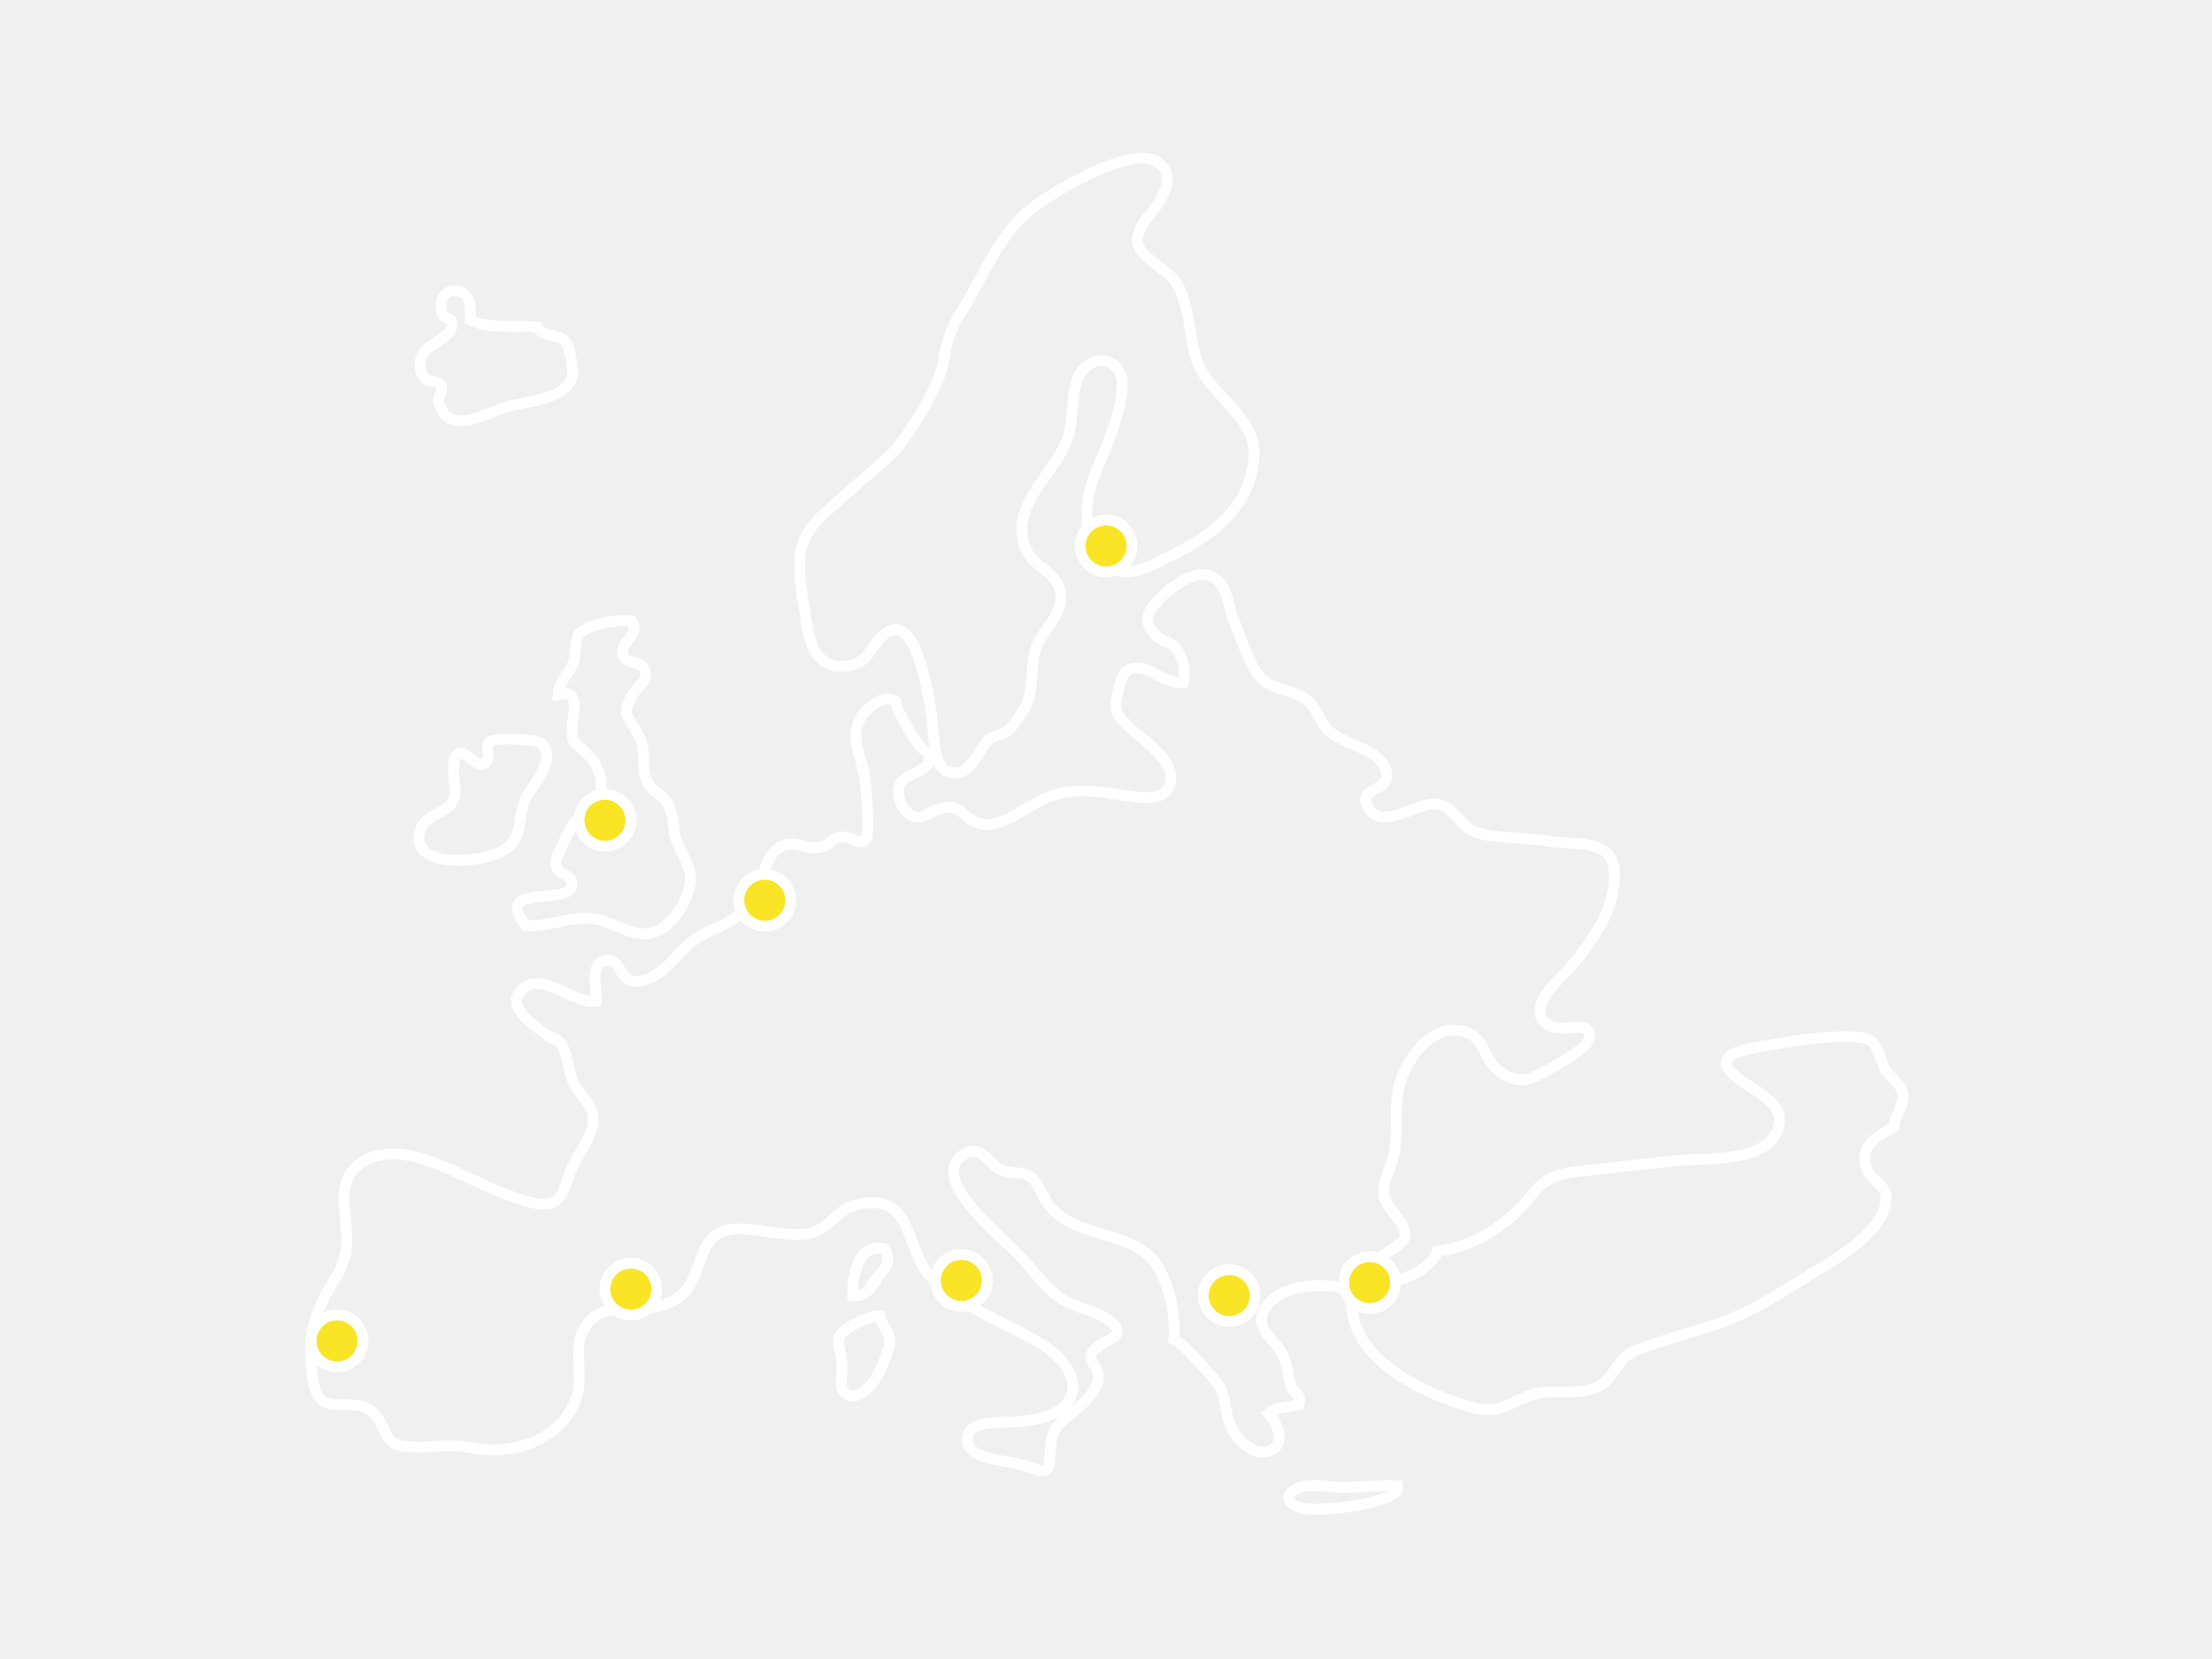
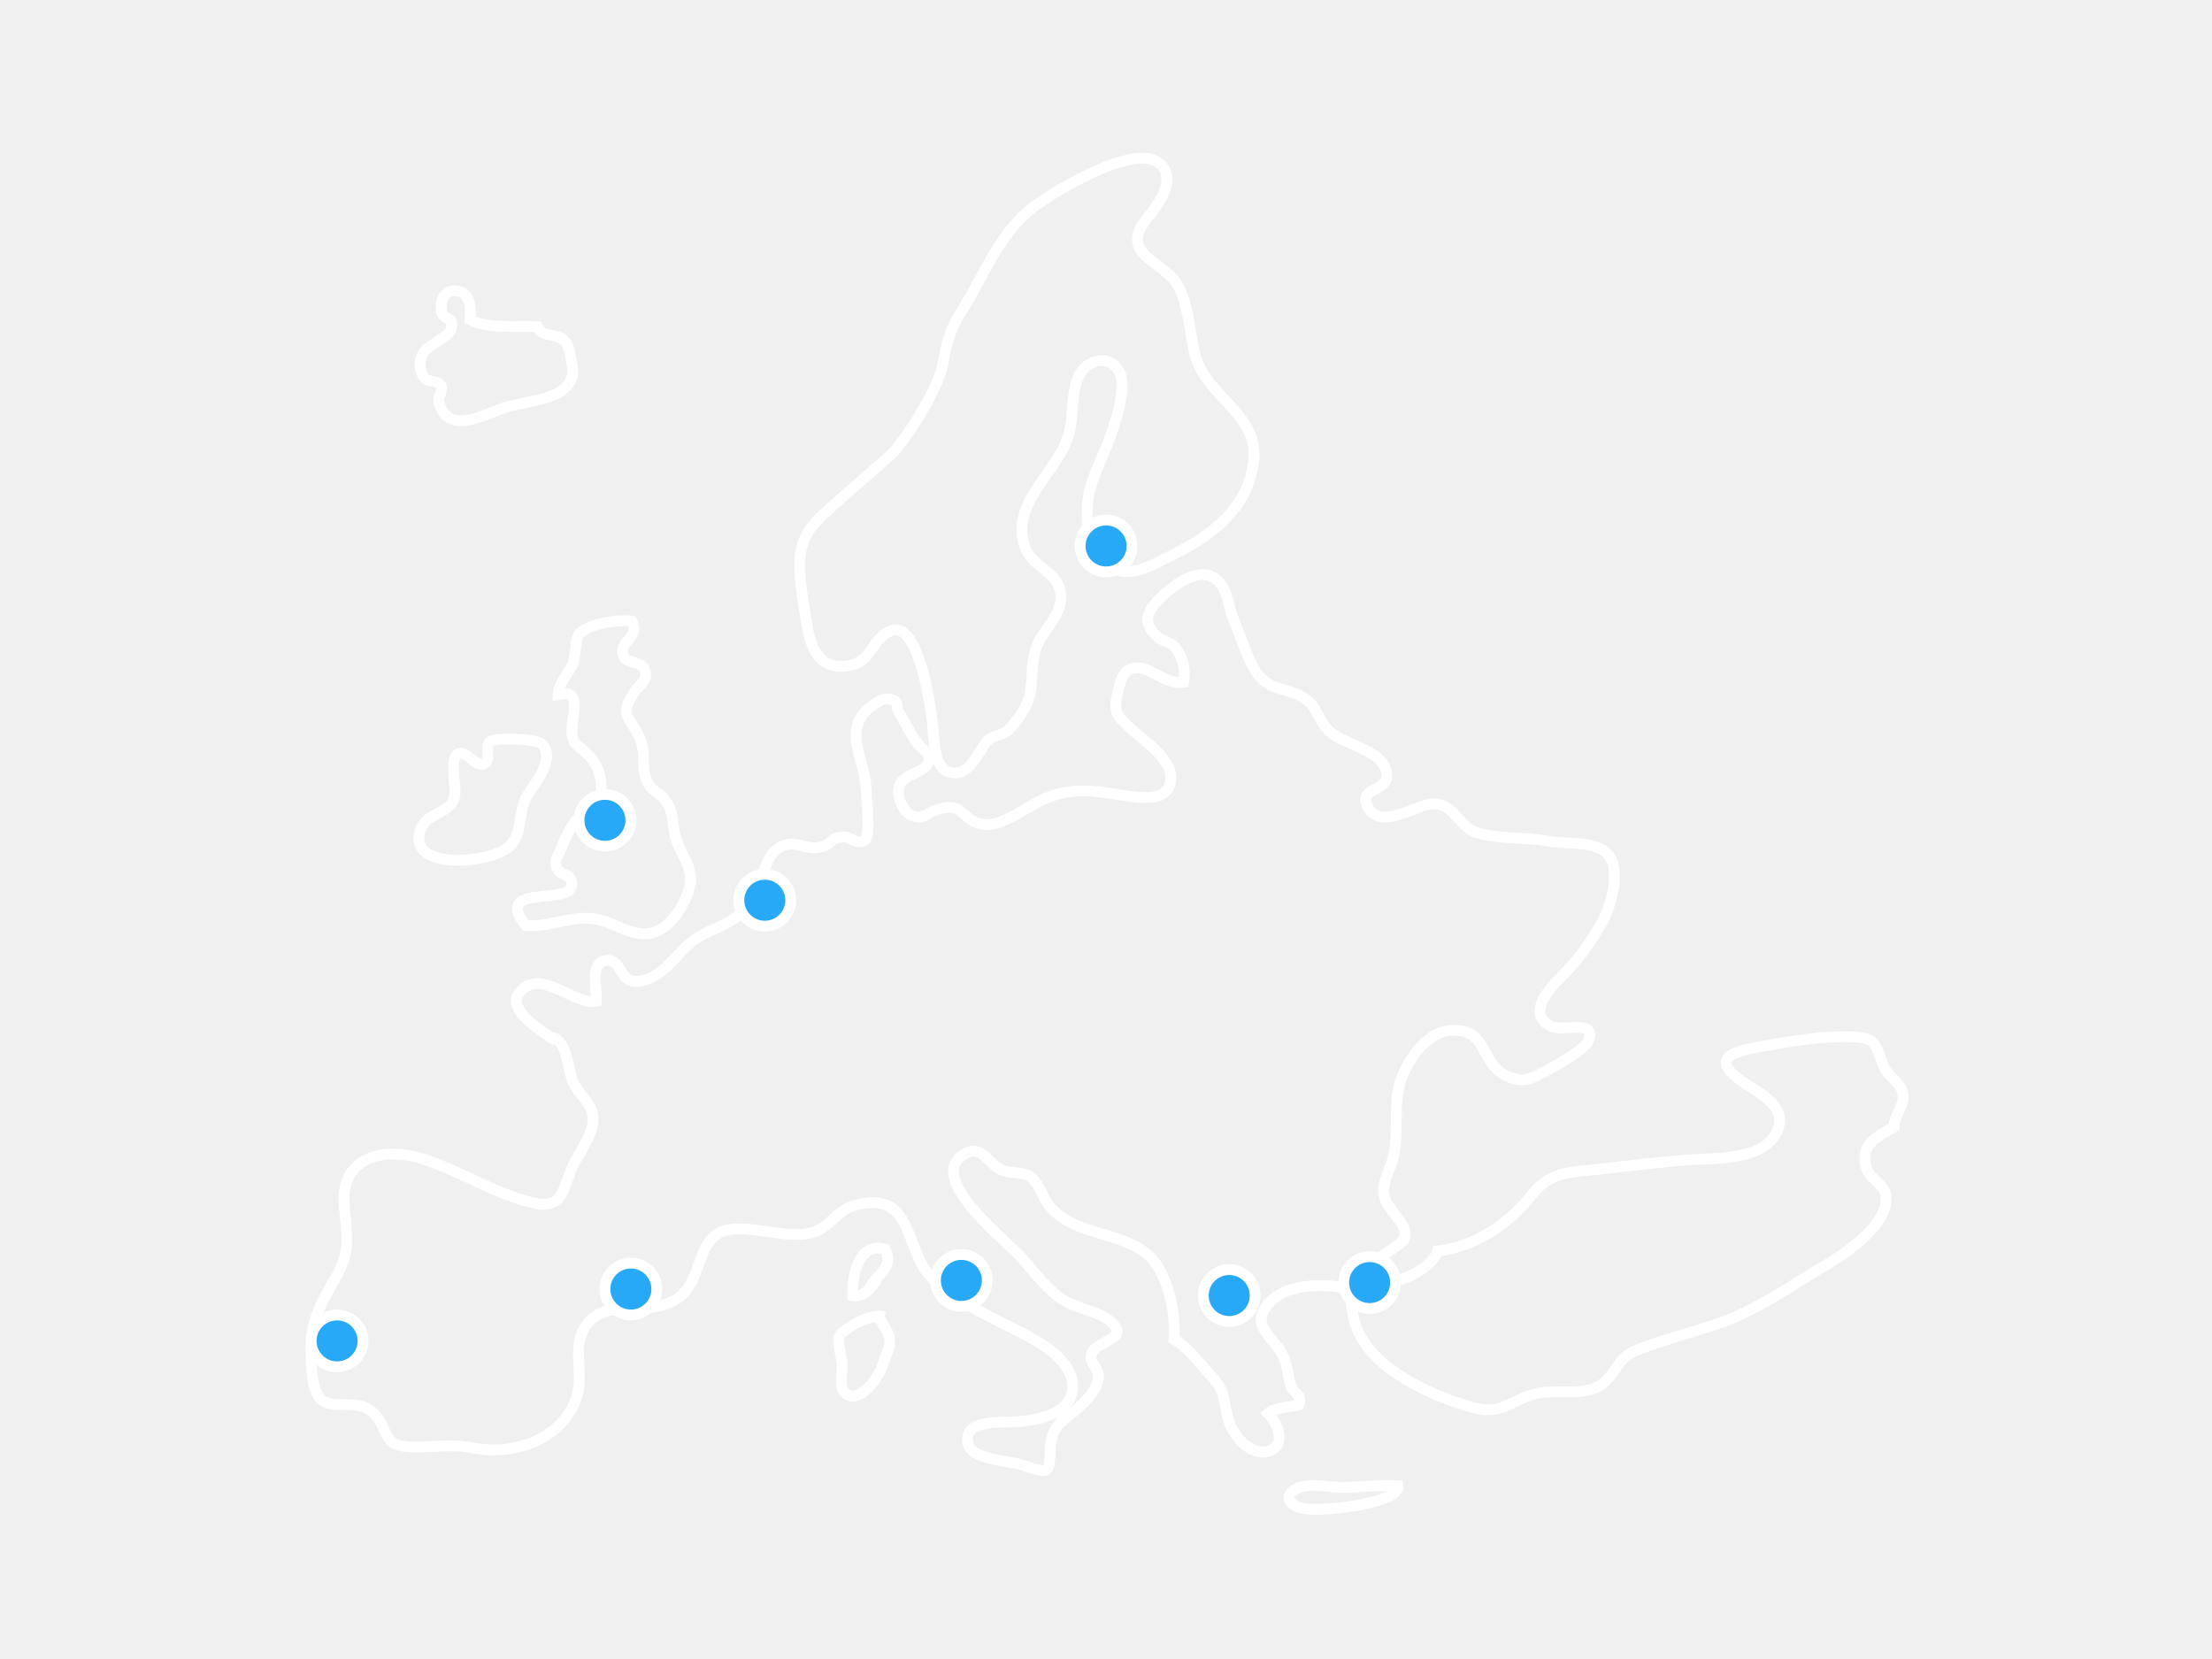
<svg xmlns="http://www.w3.org/2000/svg" version="1.1" id="Layer_1" x="0px" y="0px" width="1024px" height="768px" viewBox="0 0 1024 768" enable-background="new 0 0 1024 768" xml:space="preserve">
  <g>
    <path fill="none" stroke="#FFFFFF" stroke-width="5" d="M204.214,178.655c1.078,1.847-1.766,5.333-1.044,7.746   c4.434,14.833,19.036,6.324,29.574,2.58c10.605-3.768,30.269-3.245,32.427-15.992c0.363-2.141-1.719-12.511-3.05-14.323   c-3.756-5.117-10.9-1.816-13.317-7.438c-8.857-0.524-23.404,1.11-31.145-3.142c0.452-5.059,0.154-11.995-5.121-13.239   c-6.565-1.549-8.958,3.974-8.173,9.141c0.789,5.195,6.528,1.479,4.331,8.738c-0.841,2.772-10.06,7.317-12.149,9.773   c-2.015,2.369-3.43,8.042-0.07,12.44C198.298,177.33,202.449,175.631,204.214,178.655z" />
    <path fill="none" stroke="#FFFFFF" stroke-width="5" d="M391.749,308.334c12.117-1.358,10.996-11.808,20.308-16.226   c12.807-6.078,18.77,33.621,19.729,43.841c0.493,5.263,0.578,18.426,6.575,21.042c10.611,4.627,14.964-10.872,19.166-14.384   c3.543-2.962,6.916-1.603,10.512-5.869c2.792-3.313,5.589-7.136,7.404-11.244c3.4-7.698,1.276-17.578,4.238-25.739   c3.124-8.605,13.009-15.381,11.221-25.783c-1.642-9.552-12.567-11.218-16.089-19.969c-8.223-20.448,14.823-35.375,19.855-52.424   c2.533-8.586,0.943-19.605,4.794-27.641c3.655-7.629,14.955-10.487,19.081-0.976c3.269,7.534-2.979,25.06-5.722,32.195   c-3.867,10.06-8.96,18.909-9.547,29.832c-0.519,9.664,2.264,20.665,9.762,26.614c8.967,7.116,19.601,0.254,29.289-4.479   c18.633-9.103,36.344-22.252,38.148-45.06c1.479-18.679-18.279-27.279-25.494-42.915c-3.213-6.962-3.735-17.759-5.693-25.637   c-3.361-13.532-5.612-14.734-16.464-22.952c-8.622-6.529-7.797-12.266-1.007-20.527c4.573-5.561,14.12-18.34,3.877-25.103   c-12.336-8.147-50.605,15.086-59.803,22.95c-14.483,12.387-21.386,31.723-31.504,47.465c-4.797,7.463-6.386,14.569-7.813,22.822   c-2.202,12.717-18.765,37.326-23.853,41.988c-8.331,7.637-17.322,15.188-25.758,22.713c-7.301,6.517-14.331,12.12-16.18,22.067   c-1.852,9.954,1.159,23.501,2.624,33.432C375.072,299.637,378.968,309.766,391.749,308.334z" />
    <path fill="none" stroke="#FFFFFF" stroke-width="5" d="M236.383,391.28c5.723-6.28,3.381-15.622,7.607-22.871   c3.021-5.182,13.816-17.073,6.74-24.164c-2.122-2.125-21.286-3.057-23.939-0.926c-2.662,2.139,1.02,7.922-2.537,10.119   c-3.807,2.351-9.127-7.276-12.647-4.119c-3.198,2.866-0.874,14.221-0.905,17.157c-0.112,10.651-12.581,8.699-15.848,17.16   C187.178,403.527,228.392,400.048,236.383,391.28z" />
    <path fill="none" stroke="#FFFFFF" stroke-width="5" d="M258.364,321.552c1.144-0.171,3.042-0.242,4.708-0.377   c4.502,1.879,2.354,9.331,1.938,13.613c-0.998,10.299,1.277,8.509,7.807,15.223c3.938,4.05,5.763,9.5,5.51,15.561   c-0.151,3.6-0.108,7.878-2.882,10.531c-1.946,1.863-5.202,0.495-6.648,1.815c-3.29,3.007-2.294,1.805-4.77,5.716   c-0.975,1.537-4.01,8.054-4.575,9.765c-0.98,2.97-2.843,3.912-1.901,7.604c1.103,4.322,5.803,3.47,6.764,6.223   c4.937,14.143-37.362-0.205-21.012,21.281c11.862,0.794,21.021-5.073,32.929-2.935c8.086,1.452,16.226,8.118,24.875,6.479   c9.172-1.737,16.221-13.367,18.228-21.921c2.009-8.547-4.493-14.629-6.691-22.666c-1.565-5.734-0.459-10.664-4.079-16.267   c-2.029-3.14-6.372-5.112-8.123-7.816c-4.473-6.911-0.597-14.628-4.698-22.64c-5.327-10.402-8.741-9.729-2.16-20.251   c2.162-3.459,7.206-5.359,4.596-10.988c-1.487-3.208-7.612-2.503-9.15-5.225c-4.048-7.166,7.902-8.712,3.431-16.748   c-6.245-0.897-21.313,1.321-24.683,6.484c-1.47,2.25-1.25,10.115-2.611,13.338C263.164,312.088,258.574,315.981,258.364,321.552z" />
    <path fill="none" stroke="#FFFFFF" stroke-width="5" d="M876.799,521.72c0.013-6.235,5.744-10.035,3.756-16.823   c-1.062-3.629-6.583-6.878-8.244-10.697c-4.973-11.425-2.574-14.336-18.633-14.294c-13.023,0.034-27.026,2.503-39.699,4.815   c-10.1,1.842-21.818,4.52-9.724,14.241c8.011,6.437,24.821,12.359,17.919,25.738c-6.791,13.166-31.099,11.316-43.175,12.414   c-11.681,1.061-23.576,2.35-35.161,3.772c-16.087,1.976-25.608,0.604-34.825,12.359c-10.524,13.426-26.378,24.021-43.563,25.921   c-1.081,6.114-18.094,17.34-25.206,12.114c-11.216-8.242,8.314-13.008,9.833-17.951c2.496-8.123-10.448-13.355-9.547-23.054   c0.535-5.736,3.58-9.81,4.789-15.972c1.857-9.456,0.282-19.536,1.833-28.898c1.901-11.472,12.262-27.988,24.879-28.432   c17.481-0.615,12.462,15.392,25.901,21.296c7.486,3.288,10.594,1.151,16.641-1.934c4.059-2.071,19.014-10.289,20.623-14.291   c4.357-10.854-11.623-3.921-17.534-7.099c-10.902-5.863-0.55-17.178,5.045-22.757c7.916-7.895,13.646-15.763,19.12-25.591   c3.686-6.621,8.207-22.002,3.596-29.668c-4.953-8.239-20.76-5.955-29.101-7.578c-9.846-1.918-23.79-0.846-32.971-4.028   c-8.355-2.897-10.019-13.444-20.19-13.174c-7.834,0.208-24.48,12.931-30.172,1.022c-4.57-9.567,12.381-6.234,8.509-17.157   c-3.184-8.982-18.968-11.453-25.533-16.97c-5.567-4.677-5.986-11.682-11.614-15.461c-9.04-6.073-17.704-2.921-23.942-14.326   c-3.637-6.645-6.781-16.143-9.479-22.777c-2.779-6.827-2.784-17.554-11.402-20.134c-7.123-2.132-17.059,5.322-21.728,9.865   c-6.844,6.659-9.541,11.763-1.907,18.612c3.247,2.912,6.555,1.737,9.532,6.788c2.622,4.448,3.406,9.109,2.503,14.25   c-8.978,1.097-15.539-7.708-22.731-6.599c-5.666,0.871-6.443,5.957-7.622,10.777c-2.392,9.789-0.701,10.821,5.504,16.882   c6.005,5.866,22.278,15.509,18.336,26.734c-2.85,8.115-16.019,5.336-22.795,4.304c-12.465-1.899-21.735-3.34-33.486,1.16   c-7.815,2.992-20.329,13.061-28.562,12.601c-12.201-0.683-9.293-11.657-23.38-6.668c-4.566,1.617-6.532,4.996-11.655,2.213   c-3.875-2.104-6.844-9.332-5.116-13.67c2.762-6.941,15.967-5.243,13.32-15.068c-6.318-3.511-9.65-12.553-13.255-18.223   c-2.693-4.237,0.757-6.039-5.642-6.744c-3.645-0.402-10.619,5.512-12.301,8.391c-5.453,9.337,0.621,19.295,1.839,28.588   c0.621,4.743,2.609,26.114,0.231,28.138c-3.467,2.945-6.711-1.268-9.816-1.232c-6.651,0.079-5.168,3.055-10.454,4.599   c-7.337,2.144-12.77-4.505-20.301,0.857c-6.633,4.724-6.563,14.484-9.969,21.283c-4.062,8.11-11.109,12.282-19.397,15.913   c-6.793,2.975-10.949,5.599-15.626,10.696c-5.131,5.595-10.918,12.192-18.689,13.345c-10.325,1.529-7.959-9.966-15.177-9.569   c-9.054,0.496-4.426,14.325-5.121,18.984c-10.796,1.795-26.142-16.141-35.67-3.971c-5.992,7.648,9.415,17.223,16.135,21.669   l-2.027-1.351c7.952,1.002,7.995,13.191,10.462,20.042c2.704,7.505,9.938,10.331,9.55,19.036   c-0.342,7.684-7.814,16.216-10.505,23.567c-3.591,9.809-4.712,17.111-16.872,14.372c-17.718-3.992-34.795-15.312-51.946-20.594   c-8.8-2.71-19.907-3.438-27.586,1.699c-10.078,6.742-8.617,17.031-7.515,27.85c1.197,11.751,0.266,17.202-5.647,27.218   c-5.461,9.256-10.665,19.122-10.508,30.784c0.09,6.624-0.087,19.694,4.793,24.01c5.706,5.046,16.536-0.635,23.54,5.701   c8.562,7.746,3.662,15.495,17.232,16.204c9.992,0.521,19.123-1.576,29.5,0.506c18.745,3.763,42.192-4.083,48.152-24.309   c3.057-10.371-2.329-21.878,3.557-31.449c7.507-12.211,22.14-7.022,34.073-9.828c12.418-2.92,15.334-9.571,19.3-21.177   c4.642-13.588,10.843-15.631,23.834-14.302c8.267,0.847,19.909,3.49,27.848,1.479c7.87-1.993,11.889-10.588,19.805-12.723   c27.845-7.509,22.718,20.245,35.481,33.197c14.248,14.455,34.744,20.907,51.278,31.159c6.348,3.937,14.545,11.506,14.293,19.597   c-0.39,12.654-14.963,15.112-25.033,16.201c-6.808,0.733-25.393-1.702-23.613,9.551c1.321,8.366,18.702,8.263,25.775,10.653   c13.671,4.617,11.504,3.261,12.582-8.98c0.926-10.529,6.195-11.292,13.153-17.95c3.332-3.191,6.68-6.149,8.312-10.7   c2.596-7.227-3.426-8.907-2.705-13.081c1.314-7.619,19.517-7.124,8.665-16.168c-6.088-5.072-16.692-5.676-23.876-11.278   c-7.324-5.712-11.579-12.181-18.11-19.142c-7.716-8.226-42.934-35.803-25.633-46.595c8.432-5.261,11.047,4.599,18.175,7.429   c4.092,1.624,9.765,0.224,13.487,3.504c3.573,3.149,4.735,8.787,7.815,12.624c11.457,14.274,33.164,11.65,46.114,23.161   c8.605,7.646,12.796,26.378,11.719,38.806c5.974,3.249,12.554,11.928,17.231,16.913c7.577,8.074,5.242,11.819,8.289,21.279   c2.192,6.81,10.651,16.857,19.135,13.315c7.217-3.019,3.661-12.347-1.046-17.153c3.311-3.029,9.529-2.751,14.249-3.981   c1.452-5.388-2.415-5.057-3.643-8.65c-1.073-3.145-1.532-8.084-2.885-12.151c-3.425-10.284-17.032-14.721-7.653-25.97   c6.105-7.321,17.651-8.725,26.737-8.344c12.891,0.54,10.485,2.974,12.582,14.084c4.212,22.337,33.842,36.011,54.119,41.915   c13.173,3.834,16.465-1.053,27.521-5.244c10.918-4.138,26.661,2.053,35.432-6.812c6.407-6.478,5.612-10.975,15.415-14.657   c11.219-4.215,23.161-7.429,34.793-11.199c18.178-5.893,32.959-16.646,48.922-26.078c9.37-5.535,30.247-18.384,30.498-32.253   c0.135-7.441-8.185-8.217-9.574-15.951C861.758,528.95,869.535,526.082,876.799,521.72z" />
    <path fill="none" stroke="#FFFFFF" stroke-width="5" d="M256.525,481.254l0.832,0.555   C257.1,481.635,256.817,481.446,256.525,481.254z" />
    <path fill="none" stroke="#FFFFFF" stroke-width="5" d="M408.909,609.531c-4.429-2.186-19.924,5.854-20.754,10.036   c-0.398,2.004,1.7,9.552,1.693,12.841c-0.005,3.075-1.231,9.318,0.692,11.646c5.912,7.157,15.057-4.559,17.461-10.65   c0.595-1.508,3.721-9.861,3.789-10.718c0.517-6.412-2.261-6.883-4.789-13.154H408.909z" />
    <path fill="none" stroke="#FFFFFF" stroke-width="5" d="M403.156,595.991c1.045-1.184,1.986-2.47,2.894-3.615L403.156,595.991z" />
    <path fill="none" stroke="#FFFFFF" stroke-width="5" d="M409.696,578.223c-12.653-3.379-15.311,13.238-14.941,21.634   c3.194,0.534,5.591-0.96,7.593-2.997C405.049,589.908,414.278,587.435,409.696,578.223z" />
    <path fill="none" stroke="#FFFFFF" stroke-width="5" d="M402.236,597.141l0.92-1.149c-0.262,0.298-0.532,0.587-0.809,0.868   C402.311,596.953,402.272,597.044,402.236,597.141z" />
    <path fill="none" stroke="#FFFFFF" stroke-width="5" d="M620.916,688.6c-5.762-0.286-14.936-1.901-19.515,0.047   c-7.133,3.037-5.933,7.455,1.211,9.526c7.094,2.059,46.03-1.995,44.491-10.34C638.324,687.474,629.716,688.392,620.916,688.6z" />
  </g>
-   <circle fill="#F9E426" stroke="#FFFFFF" stroke-width="5" cx="280.046" cy="379.742" r="12.002" />
-   <circle fill="#F9E426" stroke="#FFFFFF" stroke-width="5" cx="354.046" cy="416.742" r="12.002" />
-   <circle fill="#F9E426" stroke="#FFFFFF" stroke-width="5" cx="292.046" cy="596.742" r="12.002" />
-   <circle fill="#F9E426" stroke="#FFFFFF" stroke-width="5" cx="156.046" cy="620.742" r="12.002" />
-   <circle fill="#F9E426" stroke="#FFFFFF" stroke-width="5" cx="445.046" cy="592.742" r="12.002" />
-   <circle fill="#F9E426" stroke="#FFFFFF" stroke-width="5" cx="634.045" cy="593.742" r="12.002" />
-   <circle fill="#F9E426" stroke="#FFFFFF" stroke-width="5" cx="569.045" cy="599.742" r="12.002" />
-   <circle fill="#F9E426" stroke="#FFFFFF" stroke-width="5" cx="512.045" cy="252.742" r="12.002" />
+   <circle fill="#28A9F7" stroke="#FFFFFF" stroke-width="5" cx="280.046" cy="379.742" r="12.002" />
+   <circle fill="#28A9F7" stroke="#FFFFFF" stroke-width="5" cx="354.046" cy="416.742" r="12.002" />
+   <circle fill="#28A9F7" stroke="#FFFFFF" stroke-width="5" cx="292.046" cy="596.742" r="12.002" />
+   <circle fill="#28A9F7" stroke="#FFFFFF" stroke-width="5" cx="156.046" cy="620.742" r="12.002" />
+   <circle fill="#28A9F7" stroke="#FFFFFF" stroke-width="5" cx="445.046" cy="592.742" r="12.002" />
+   <circle fill="#28A9F7" stroke="#FFFFFF" stroke-width="5" cx="634.045" cy="593.742" r="12.002" />
+   <circle fill="#28A9F7" stroke="#FFFFFF" stroke-width="5" cx="569.045" cy="599.742" r="12.002" />
+   <circle fill="#28A9F7" stroke="#FFFFFF" stroke-width="5" cx="512.045" cy="252.742" r="12.002" />
</svg>
